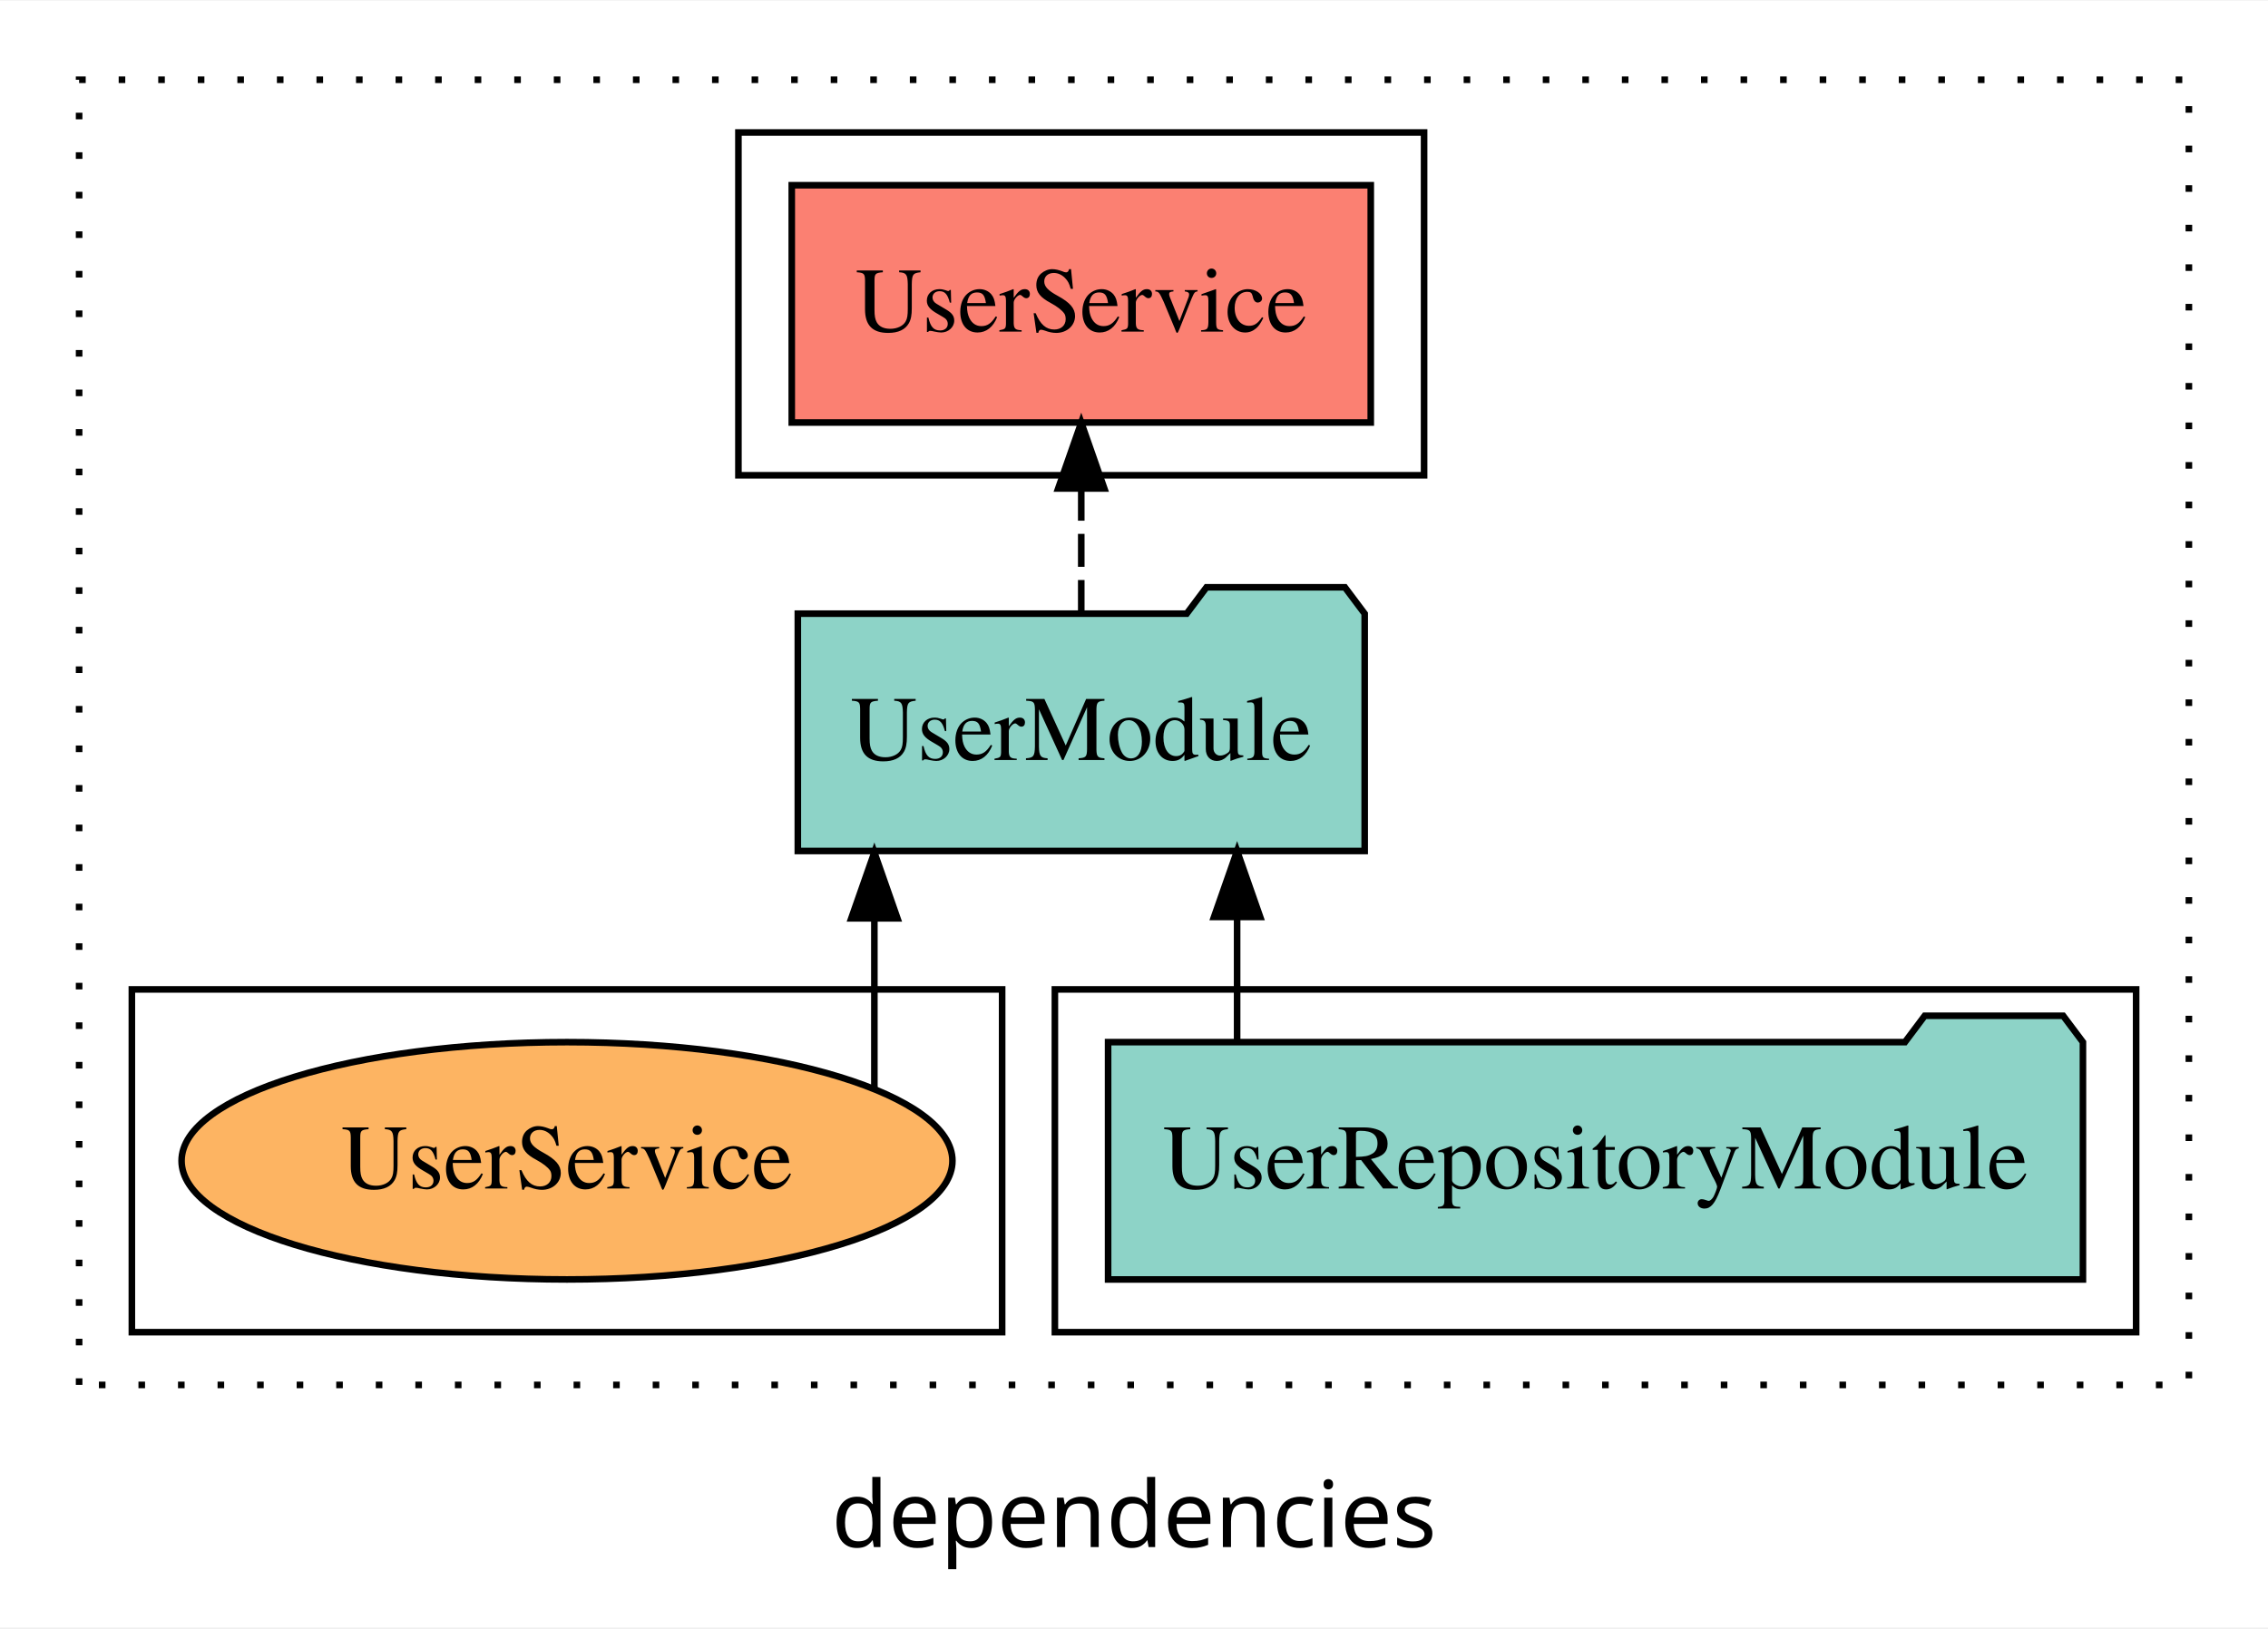
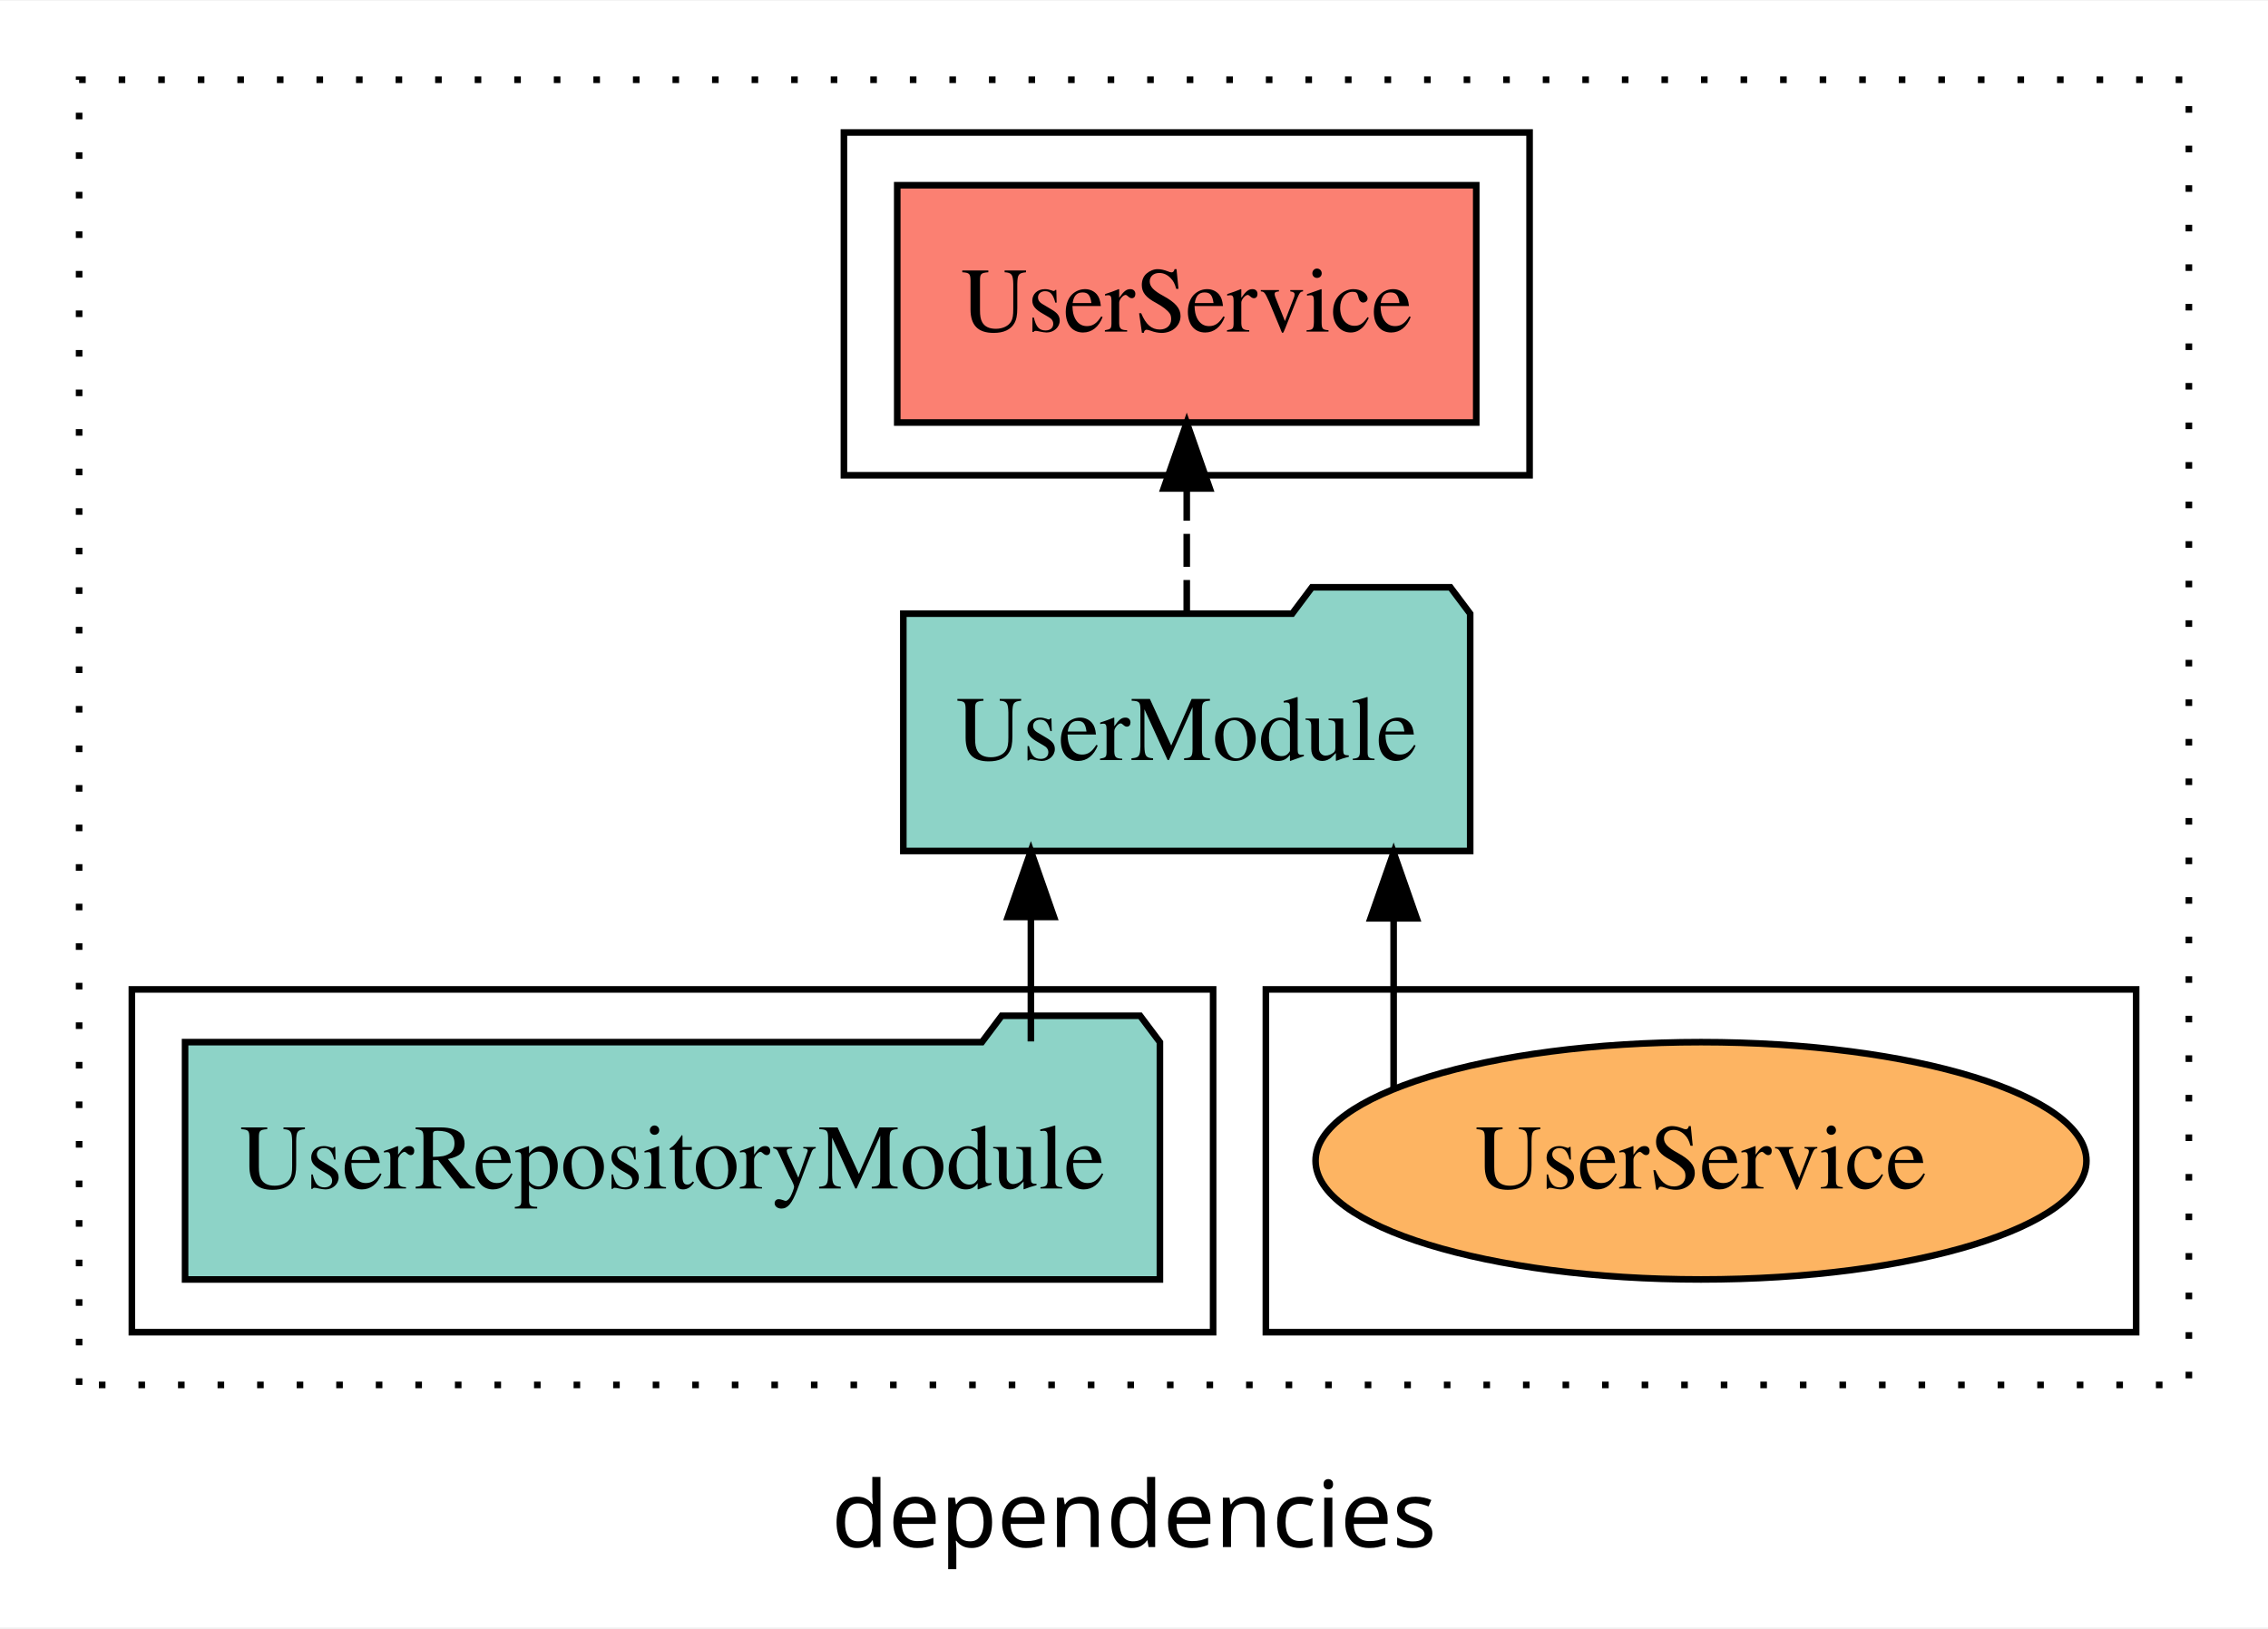
<svg xmlns="http://www.w3.org/2000/svg" width="344pt" height="247pt" viewBox="0.00 0.00 344.00 246.80">
  <g id="graph0" class="graph" transform="scale(1 1) rotate(0) translate(4 242.8)">
    <polygon fill="white" stroke="transparent" points="-4,4 -4,-242.8 340,-242.8 340,4 -4,4" />
    <text text-anchor="middle" x="168" y="-8.2" font-family="sans-serif" font-size="14.00">dependencies</text>
    <g id="clust1" class="cluster">
      <polygon fill="none" stroke="black" stroke-dasharray="1,5" points="8,-32.8 8,-230.8 328,-230.8 328,-32.8 8,-32.8" />
    </g>
+     <g id="clust6" class="cluster">
+       <polygon fill="none" stroke="black" points="188,-40.8 188,-92.8 320,-92.8 320,-40.8 188,-40.8" />
+     </g>
    <g id="clust3" class="cluster">
-       <polygon fill="none" stroke="black" points="156,-40.8 156,-92.8 320,-92.8 320,-40.8 156,-40.8" />
+       <polygon fill="none" stroke="black" points="16,-40.8 16,-92.8 180,-92.8 180,-40.8 16,-40.8" />
    </g>
    <g id="clust4" class="cluster">
-       <polygon fill="none" stroke="black" points="108,-170.8 108,-222.8 212,-222.8 212,-170.8 108,-170.8" />
-     </g>
-     <g id="clust6" class="cluster">
-       <polygon fill="none" stroke="black" points="16,-40.8 16,-92.8 148,-92.8 148,-40.8 16,-40.8" />
+       <polygon fill="none" stroke="black" points="124,-170.8 124,-222.8 228,-222.8 228,-170.8 124,-170.8" />
    </g>
    <g id="node1" class="node">
-       <polygon fill="#8dd3c7" stroke="black" points="311.93,-84.8 308.93,-88.8 287.93,-88.8 284.93,-84.8 164.07,-84.8 164.07,-48.8 311.93,-48.8 311.93,-84.8" />
-       <text text-anchor="middle" x="238" y="-62.6" font-family="Times,serif" font-size="14.00">UserRepositoryModule</text>
+       <polygon fill="#8dd3c7" stroke="black" points="171.93,-84.8 168.93,-88.8 147.93,-88.8 144.93,-84.8 24.07,-84.8 24.07,-48.8 171.93,-48.8 171.93,-84.8" />
+       <text text-anchor="middle" x="98" y="-62.6" font-family="Times,serif" font-size="14.00">UserRepositoryModule</text>
    </g>
    <g id="node2" class="node">
-       <polygon fill="#8dd3c7" stroke="black" points="202.99,-149.8 199.99,-153.8 178.99,-153.8 175.99,-149.8 117.01,-149.8 117.01,-113.8 202.99,-113.8 202.99,-149.8" />
-       <text text-anchor="middle" x="160" y="-127.6" font-family="Times,serif" font-size="14.00">UserModule</text>
+       <polygon fill="#8dd3c7" stroke="black" points="218.99,-149.8 215.99,-153.8 194.99,-153.8 191.99,-149.8 133.01,-149.8 133.01,-113.8 218.99,-113.8 218.99,-149.8" />
+       <text text-anchor="middle" x="176" y="-127.6" font-family="Times,serif" font-size="14.00">UserModule</text>
    </g>
    <g id="edge1" class="edge">
-       <path fill="none" stroke="black" d="M183.64,-84.91C183.64,-84.91 183.64,-103.79 183.64,-103.79" />
-       <polygon fill="black" stroke="black" points="180.14,-103.79 183.64,-113.79 187.14,-103.79 180.14,-103.79" />
+       <path fill="none" stroke="black" d="M152.36,-84.91C152.36,-84.91 152.36,-103.79 152.36,-103.79" />
+       <polygon fill="black" stroke="black" points="148.86,-103.79 152.36,-113.79 155.86,-103.79 148.86,-103.79" />
    </g>
    <g id="node3" class="node">
-       <polygon fill="#fb8072" stroke="black" points="203.91,-214.8 116.09,-214.8 116.09,-178.8 203.91,-178.8 203.91,-214.8" />
-       <text text-anchor="middle" x="160" y="-192.6" font-family="Times,serif" font-size="14.00">UserService </text>
+       <polygon fill="#fb8072" stroke="black" points="219.91,-214.8 132.09,-214.8 132.09,-178.8 219.91,-178.8 219.91,-214.8" />
+       <text text-anchor="middle" x="176" y="-192.6" font-family="Times,serif" font-size="14.00">UserService </text>
    </g>
    <g id="edge2" class="edge">
-       <path fill="none" stroke="black" stroke-dasharray="5,2" d="M160,-149.91C160,-149.91 160,-168.79 160,-168.79" />
-       <polygon fill="black" stroke="black" points="156.5,-168.79 160,-178.79 163.5,-168.79 156.5,-168.79" />
+       <path fill="none" stroke="black" stroke-dasharray="5,2" d="M176,-149.91C176,-149.91 176,-168.79 176,-168.79" />
+       <polygon fill="black" stroke="black" points="172.5,-168.79 176,-178.79 179.5,-168.79 172.5,-168.79" />
    </g>
    <g id="node4" class="node">
-       <ellipse fill="#fdb462" stroke="black" cx="82" cy="-66.8" rx="58.46" ry="18" />
-       <text text-anchor="middle" x="82" y="-62.6" font-family="Times,serif" font-size="14.00">UserService</text>
+       <ellipse fill="#fdb462" stroke="black" cx="254" cy="-66.8" rx="58.46" ry="18" />
+       <text text-anchor="middle" x="254" y="-62.6" font-family="Times,serif" font-size="14.00">UserService</text>
    </g>
    <g id="edge3" class="edge">
-       <path fill="none" stroke="black" d="M128.62,-77.83C128.62,-77.83 128.62,-103.58 128.62,-103.58" />
-       <polygon fill="black" stroke="black" points="125.12,-103.58 128.62,-113.58 132.12,-103.58 125.12,-103.58" />
+       <path fill="none" stroke="black" d="M207.38,-77.83C207.38,-77.83 207.38,-103.58 207.38,-103.58" />
+       <polygon fill="black" stroke="black" points="203.88,-103.58 207.38,-113.58 210.88,-103.58 203.88,-103.58" />
    </g>
  </g>
</svg>
